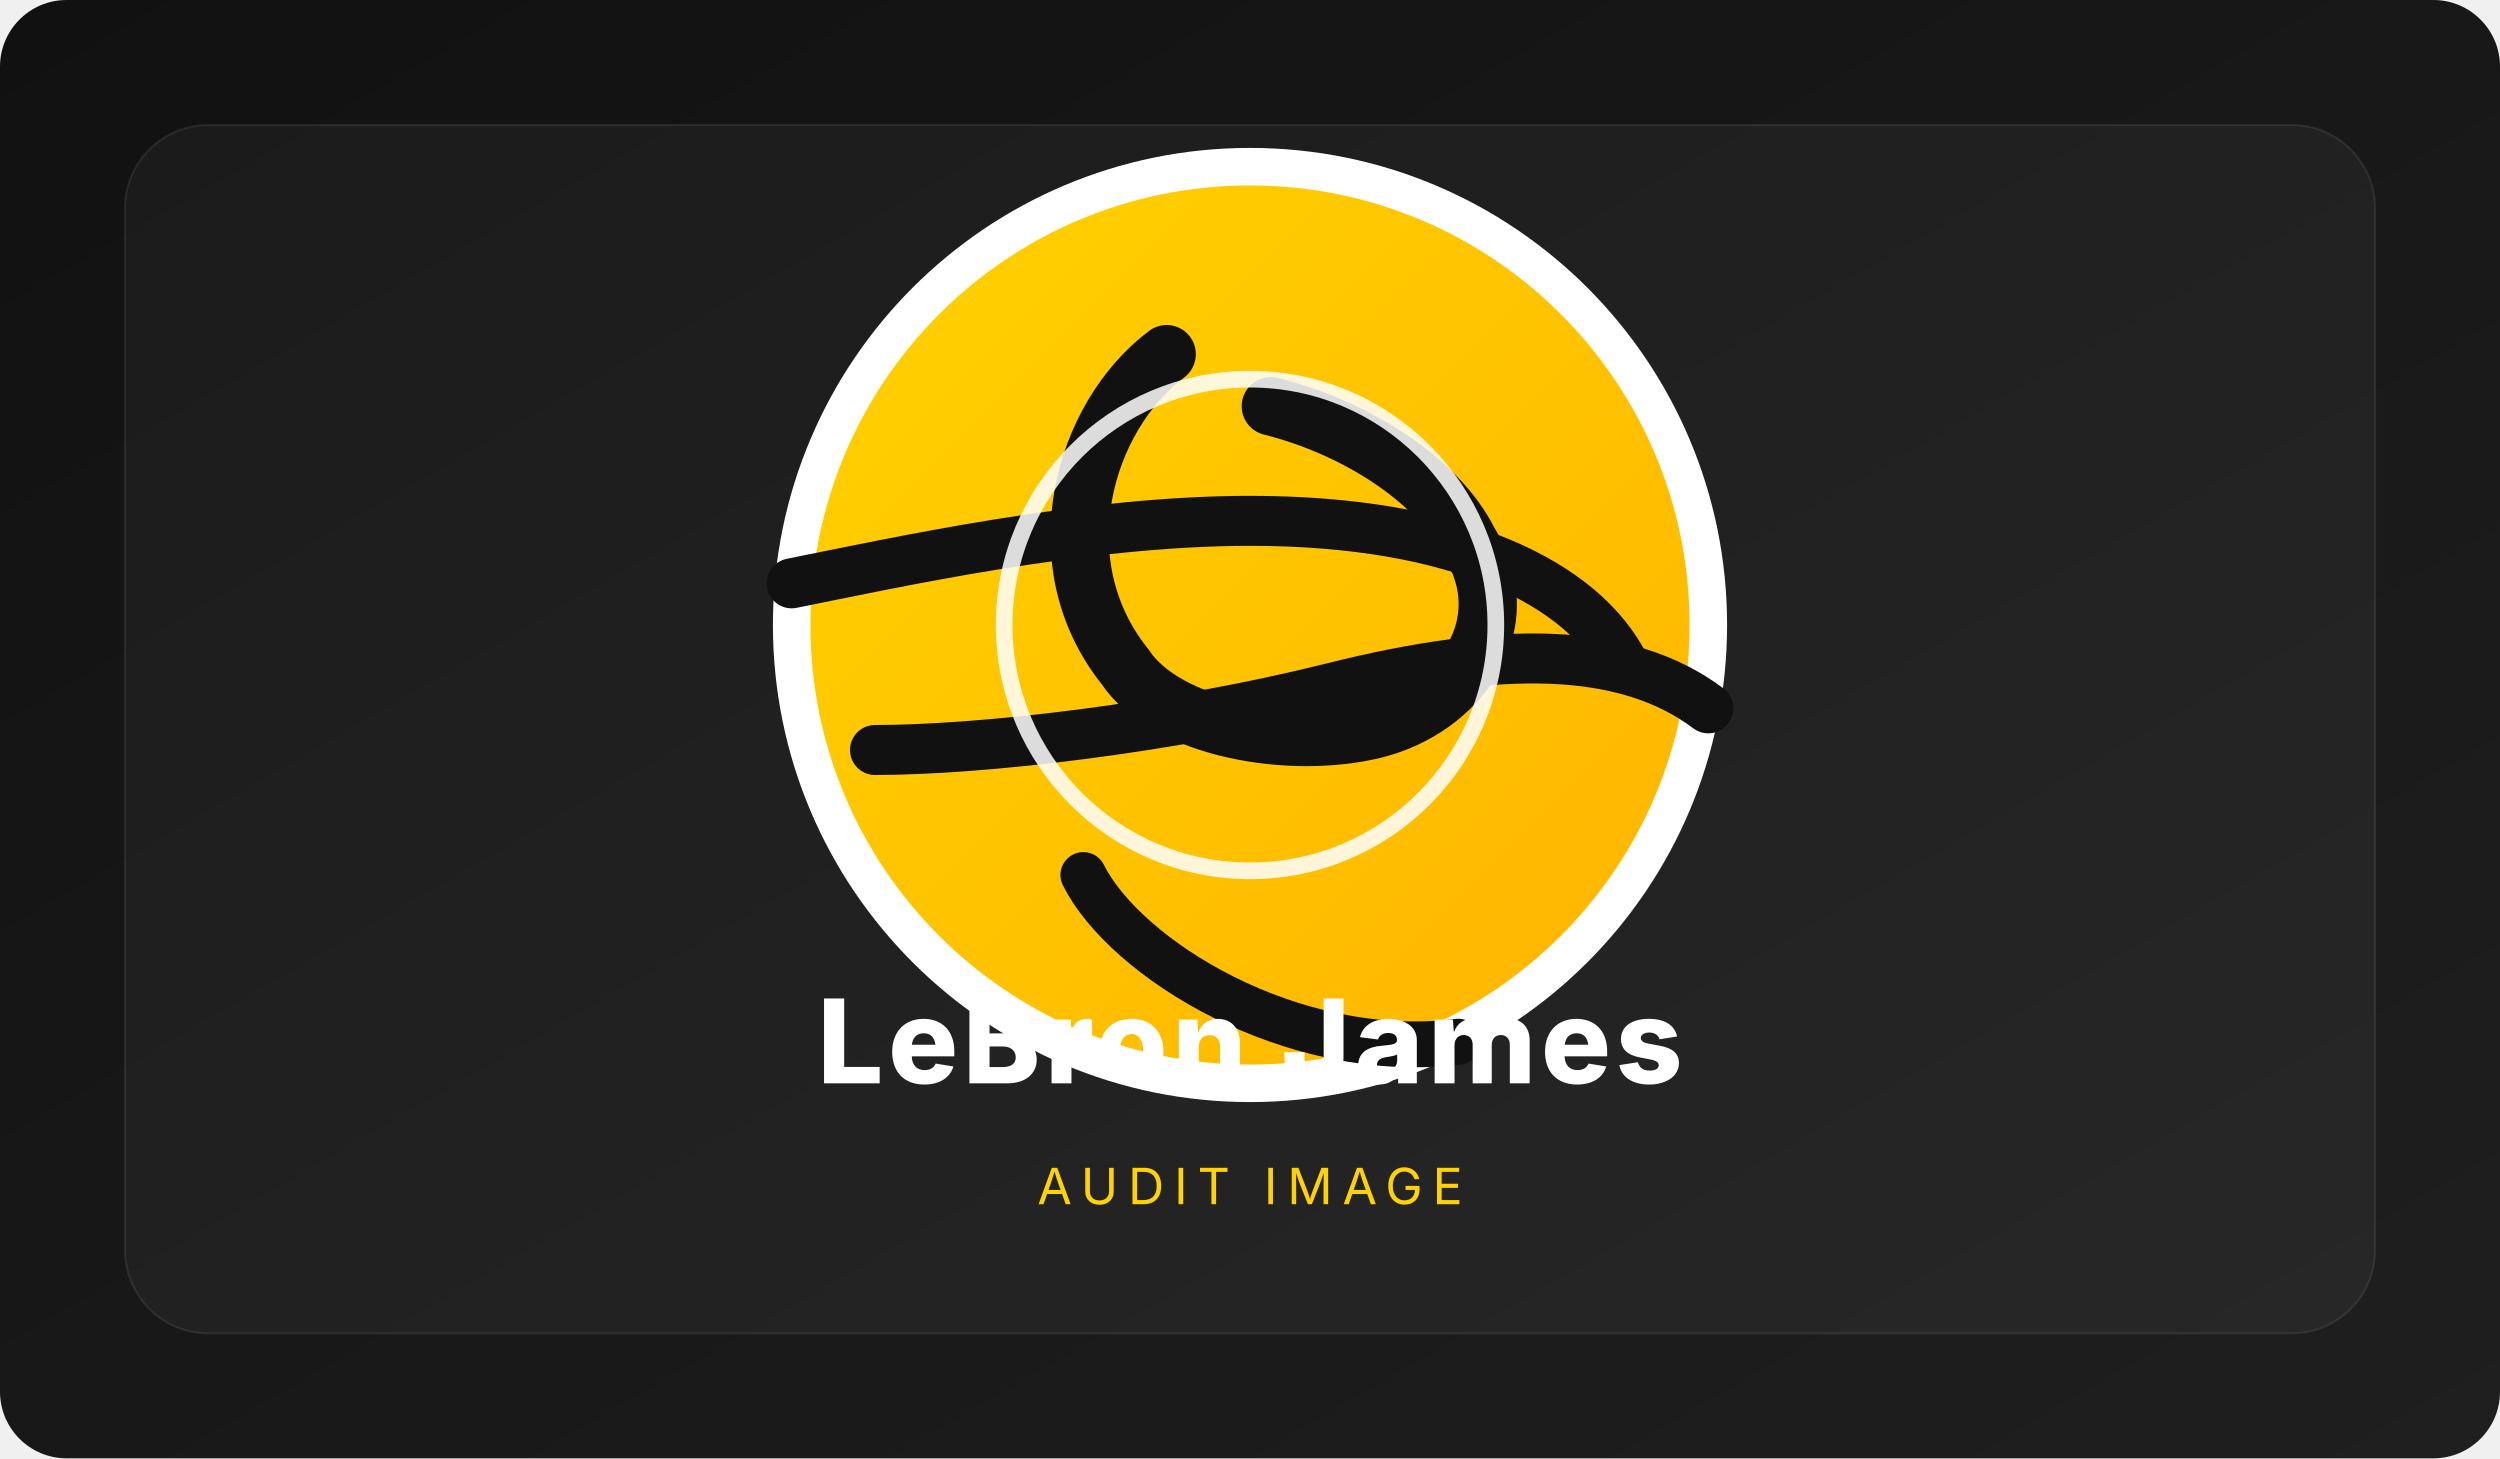
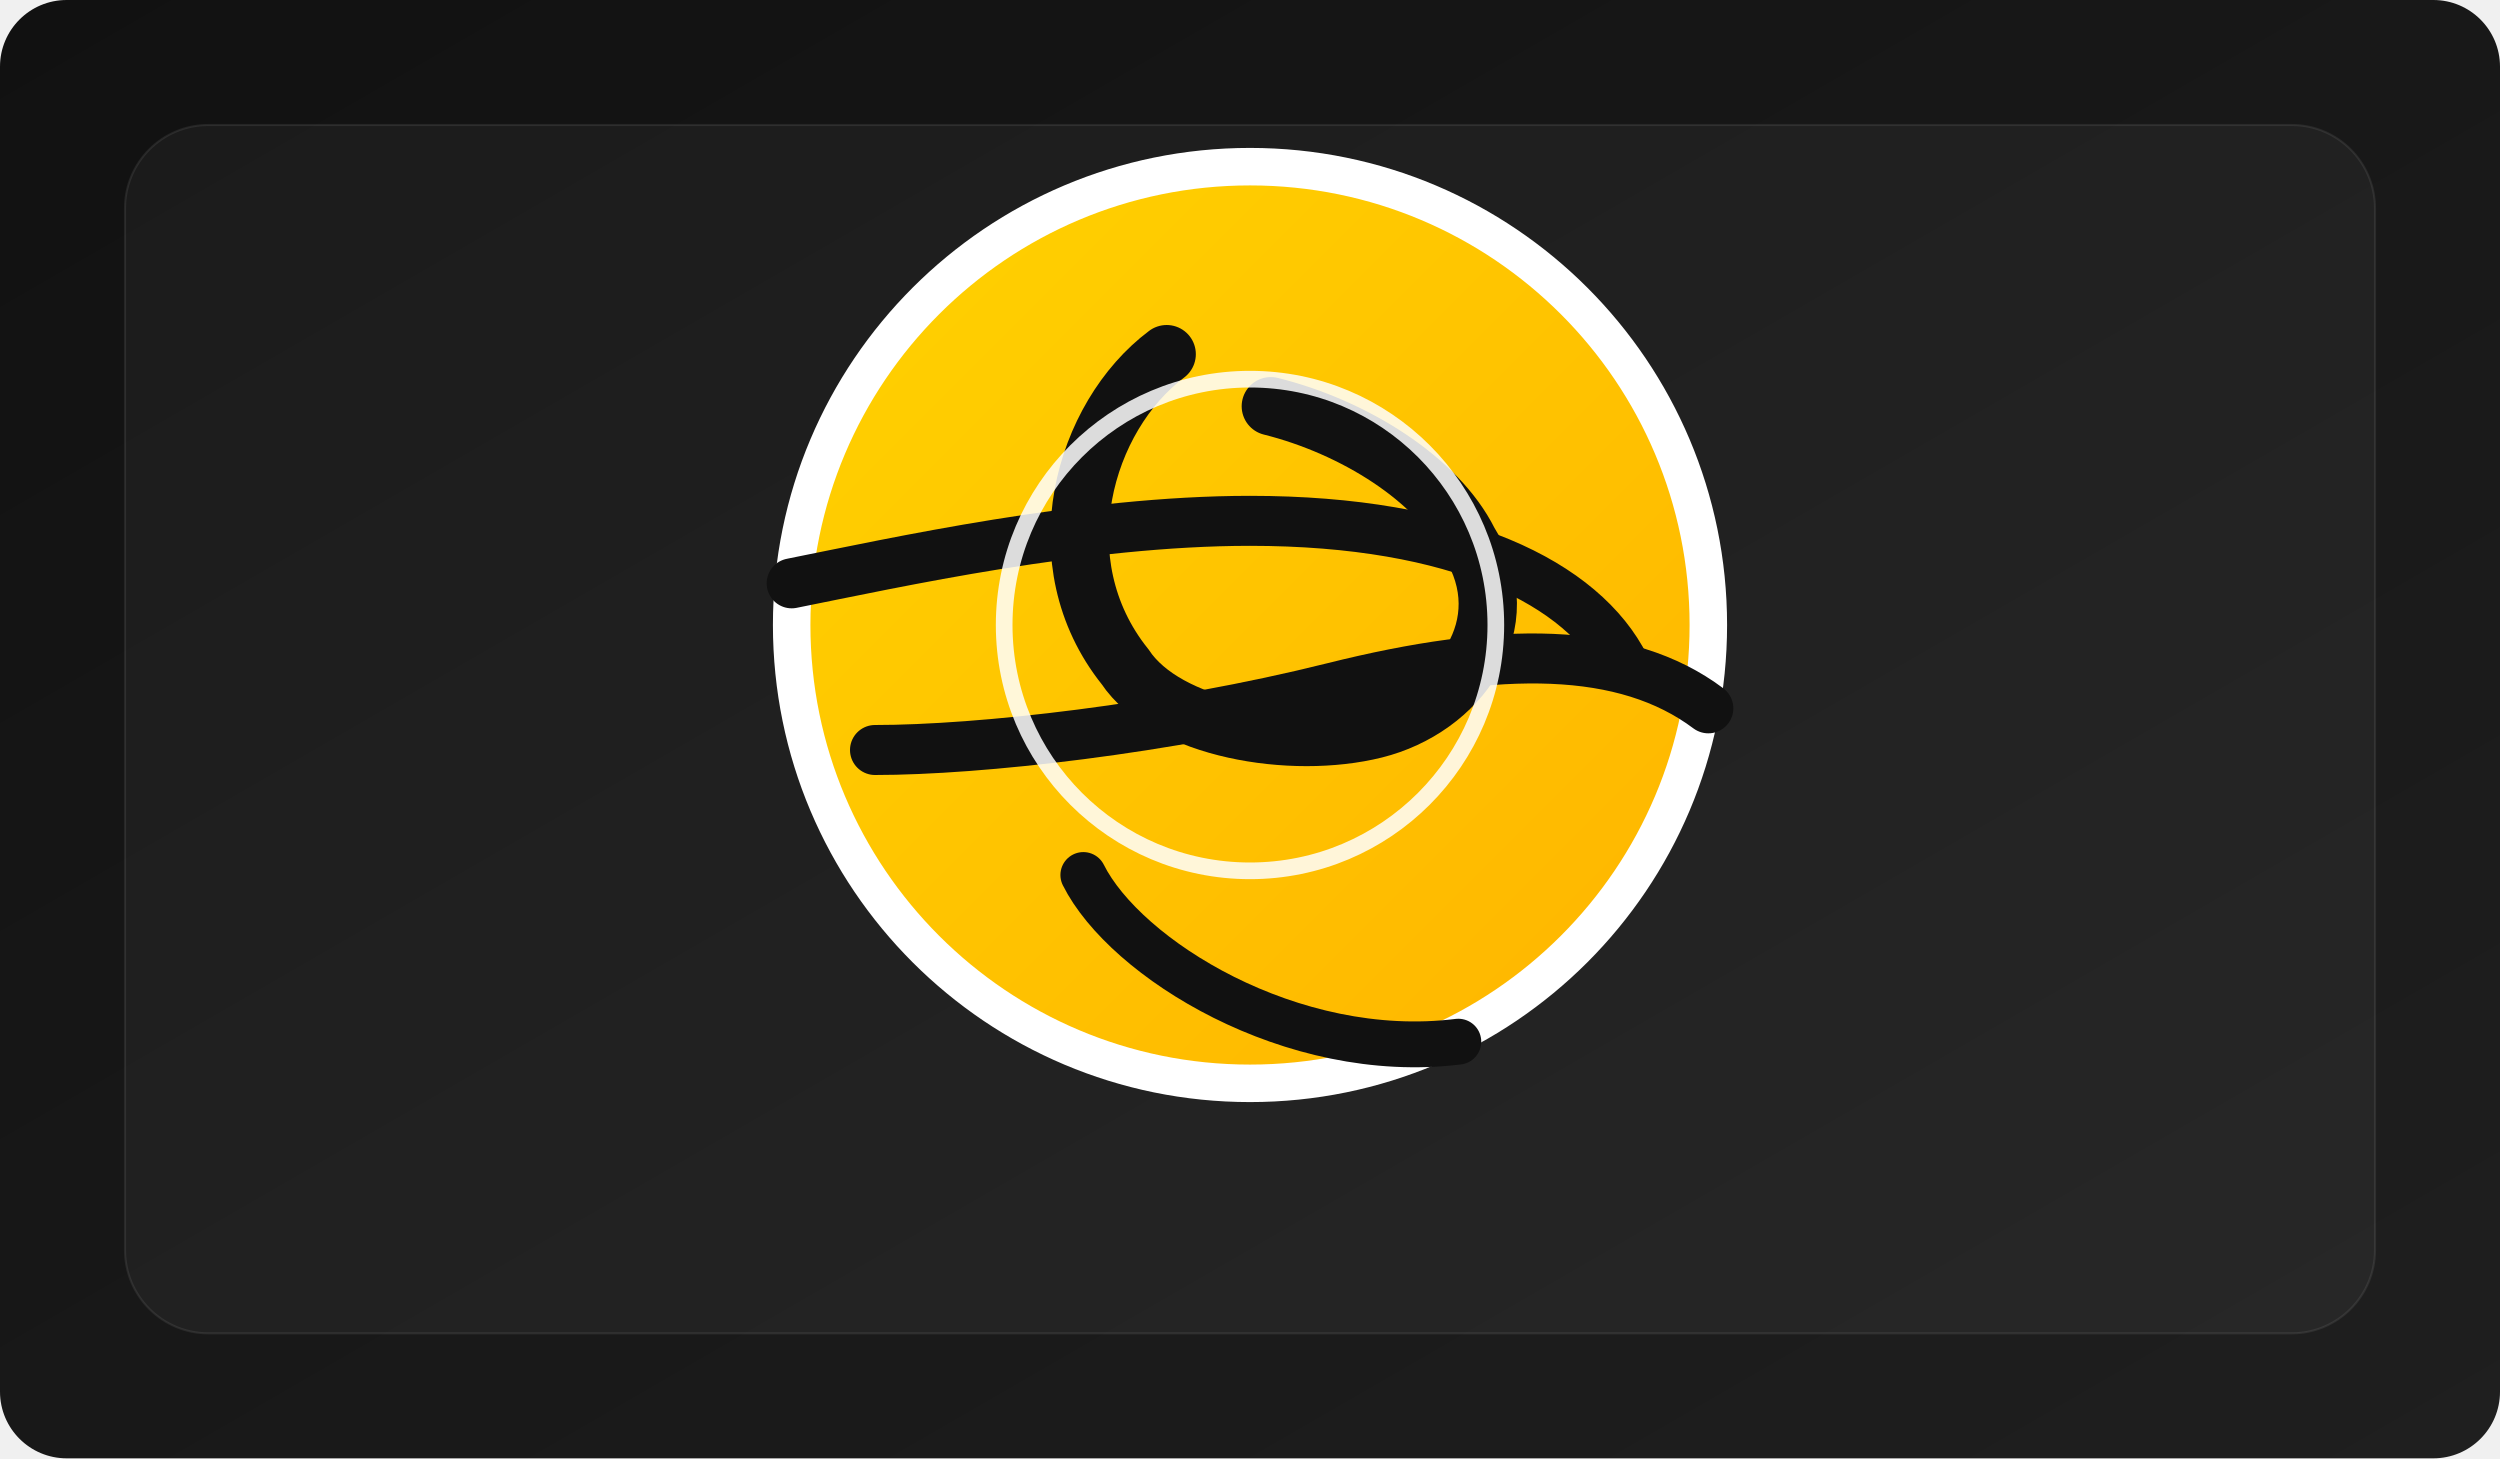
<svg xmlns="http://www.w3.org/2000/svg" width="1200" height="700" viewBox="0 0 1200 700" role="img" aria-label="LeBron James audit illustration">
  <defs>
    <linearGradient id="bg" x1="0" x2="1" y1="0" y2="1">
      <stop offset="0%" stop-color="#111" />
      <stop offset="100%" stop-color="#1f1f1f" />
    </linearGradient>
    <linearGradient id="gold" x1="0" x2="1" y1="0" y2="1">
      <stop offset="0%" stop-color="#ffd300" />
      <stop offset="100%" stop-color="#ffb400" />
    </linearGradient>
  </defs>
  <rect width="100%" height="100%" rx="32" fill="url(#bg)" />
  <rect x="60" y="60" width="1080" height="580" rx="40" fill="rgba(255,255,255,0.04)" stroke="rgba(255,255,255,0.08)" />
  <circle cx="600" cy="300" r="220" fill="url(#gold)" stroke="#fff" stroke-width="18" />
  <path d="M560 170 C520 200 500 270 540 320 C560 350 620 360 660 350 C700 340 730 300 705 260 C690 230 650 205 610 195" fill="none" stroke="#111" stroke-width="28" stroke-linecap="round" />
  <path d="M380 280 C430 270 520 250 600 250 C700 250 760 280 780 320" fill="none" stroke="#111" stroke-width="24" stroke-linecap="round" />
  <path d="M420 360 C470 360 560 350 640 330 C720 310 780 310 820 340" fill="none" stroke="#111" stroke-width="24" stroke-linecap="round" />
  <path d="M520 420 C540 460 620 510 700 500" fill="none" stroke="#111" stroke-width="22" stroke-linecap="round" />
  <circle cx="600" cy="300" r="118" fill="none" stroke="#fff" stroke-width="8" opacity="0.85" />
-   <text x="600" y="520" text-anchor="middle" fill="#fff" font-family="Inter, Arial, sans-serif" font-size="56" font-weight="800" letter-spacing="0.04em">LeBron James</text>
-   <text x="600" y="578" text-anchor="middle" fill="#ffd300" font-family="Inter, Arial, sans-serif" font-size="24" letter-spacing="0.2em">AUDIT IMAGE</text>
</svg>
